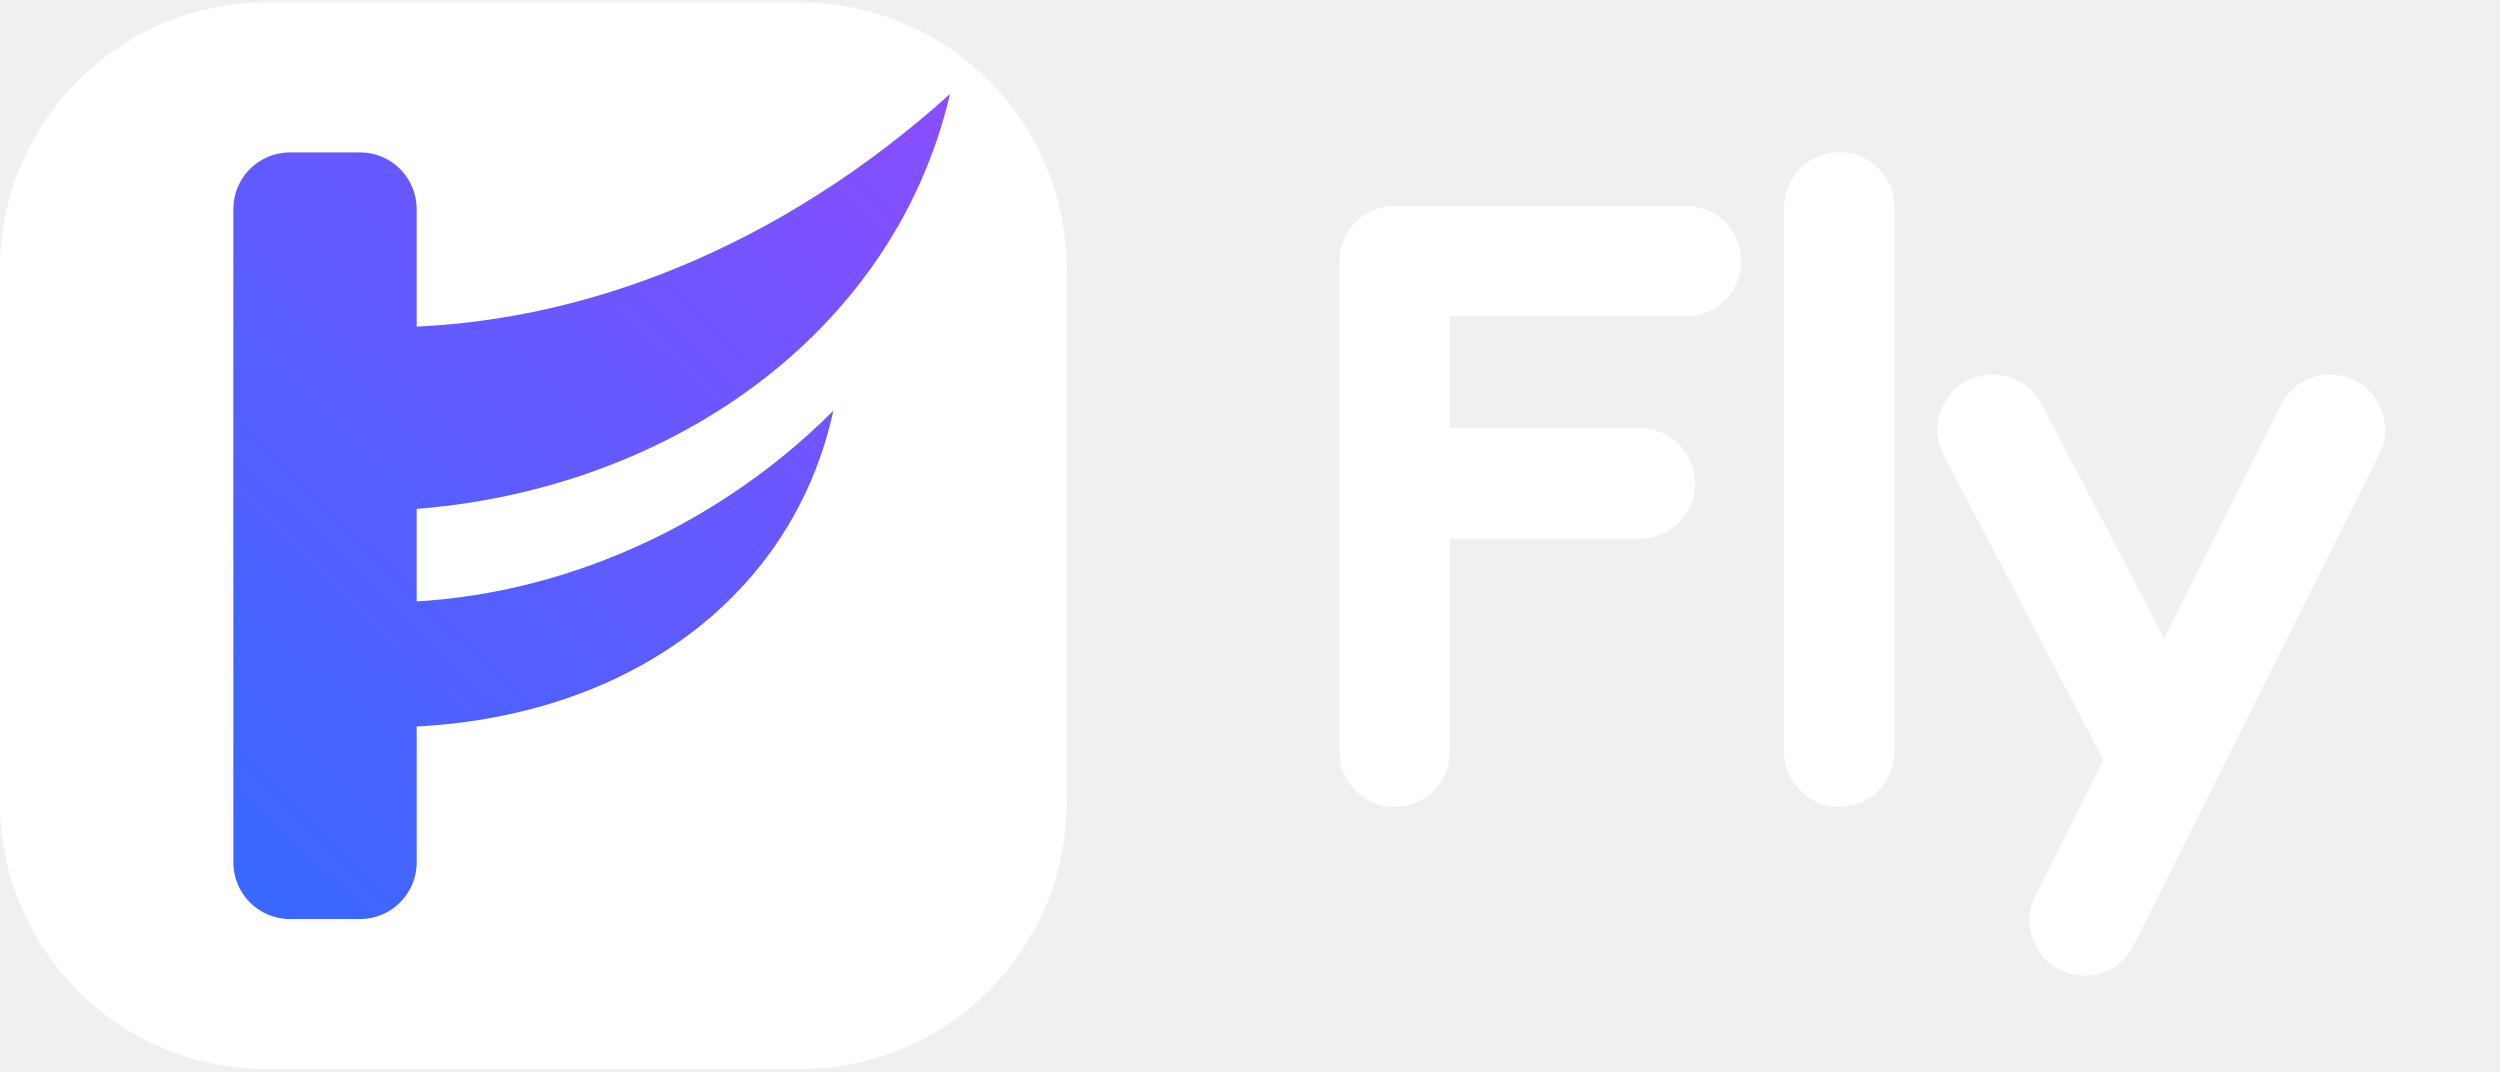
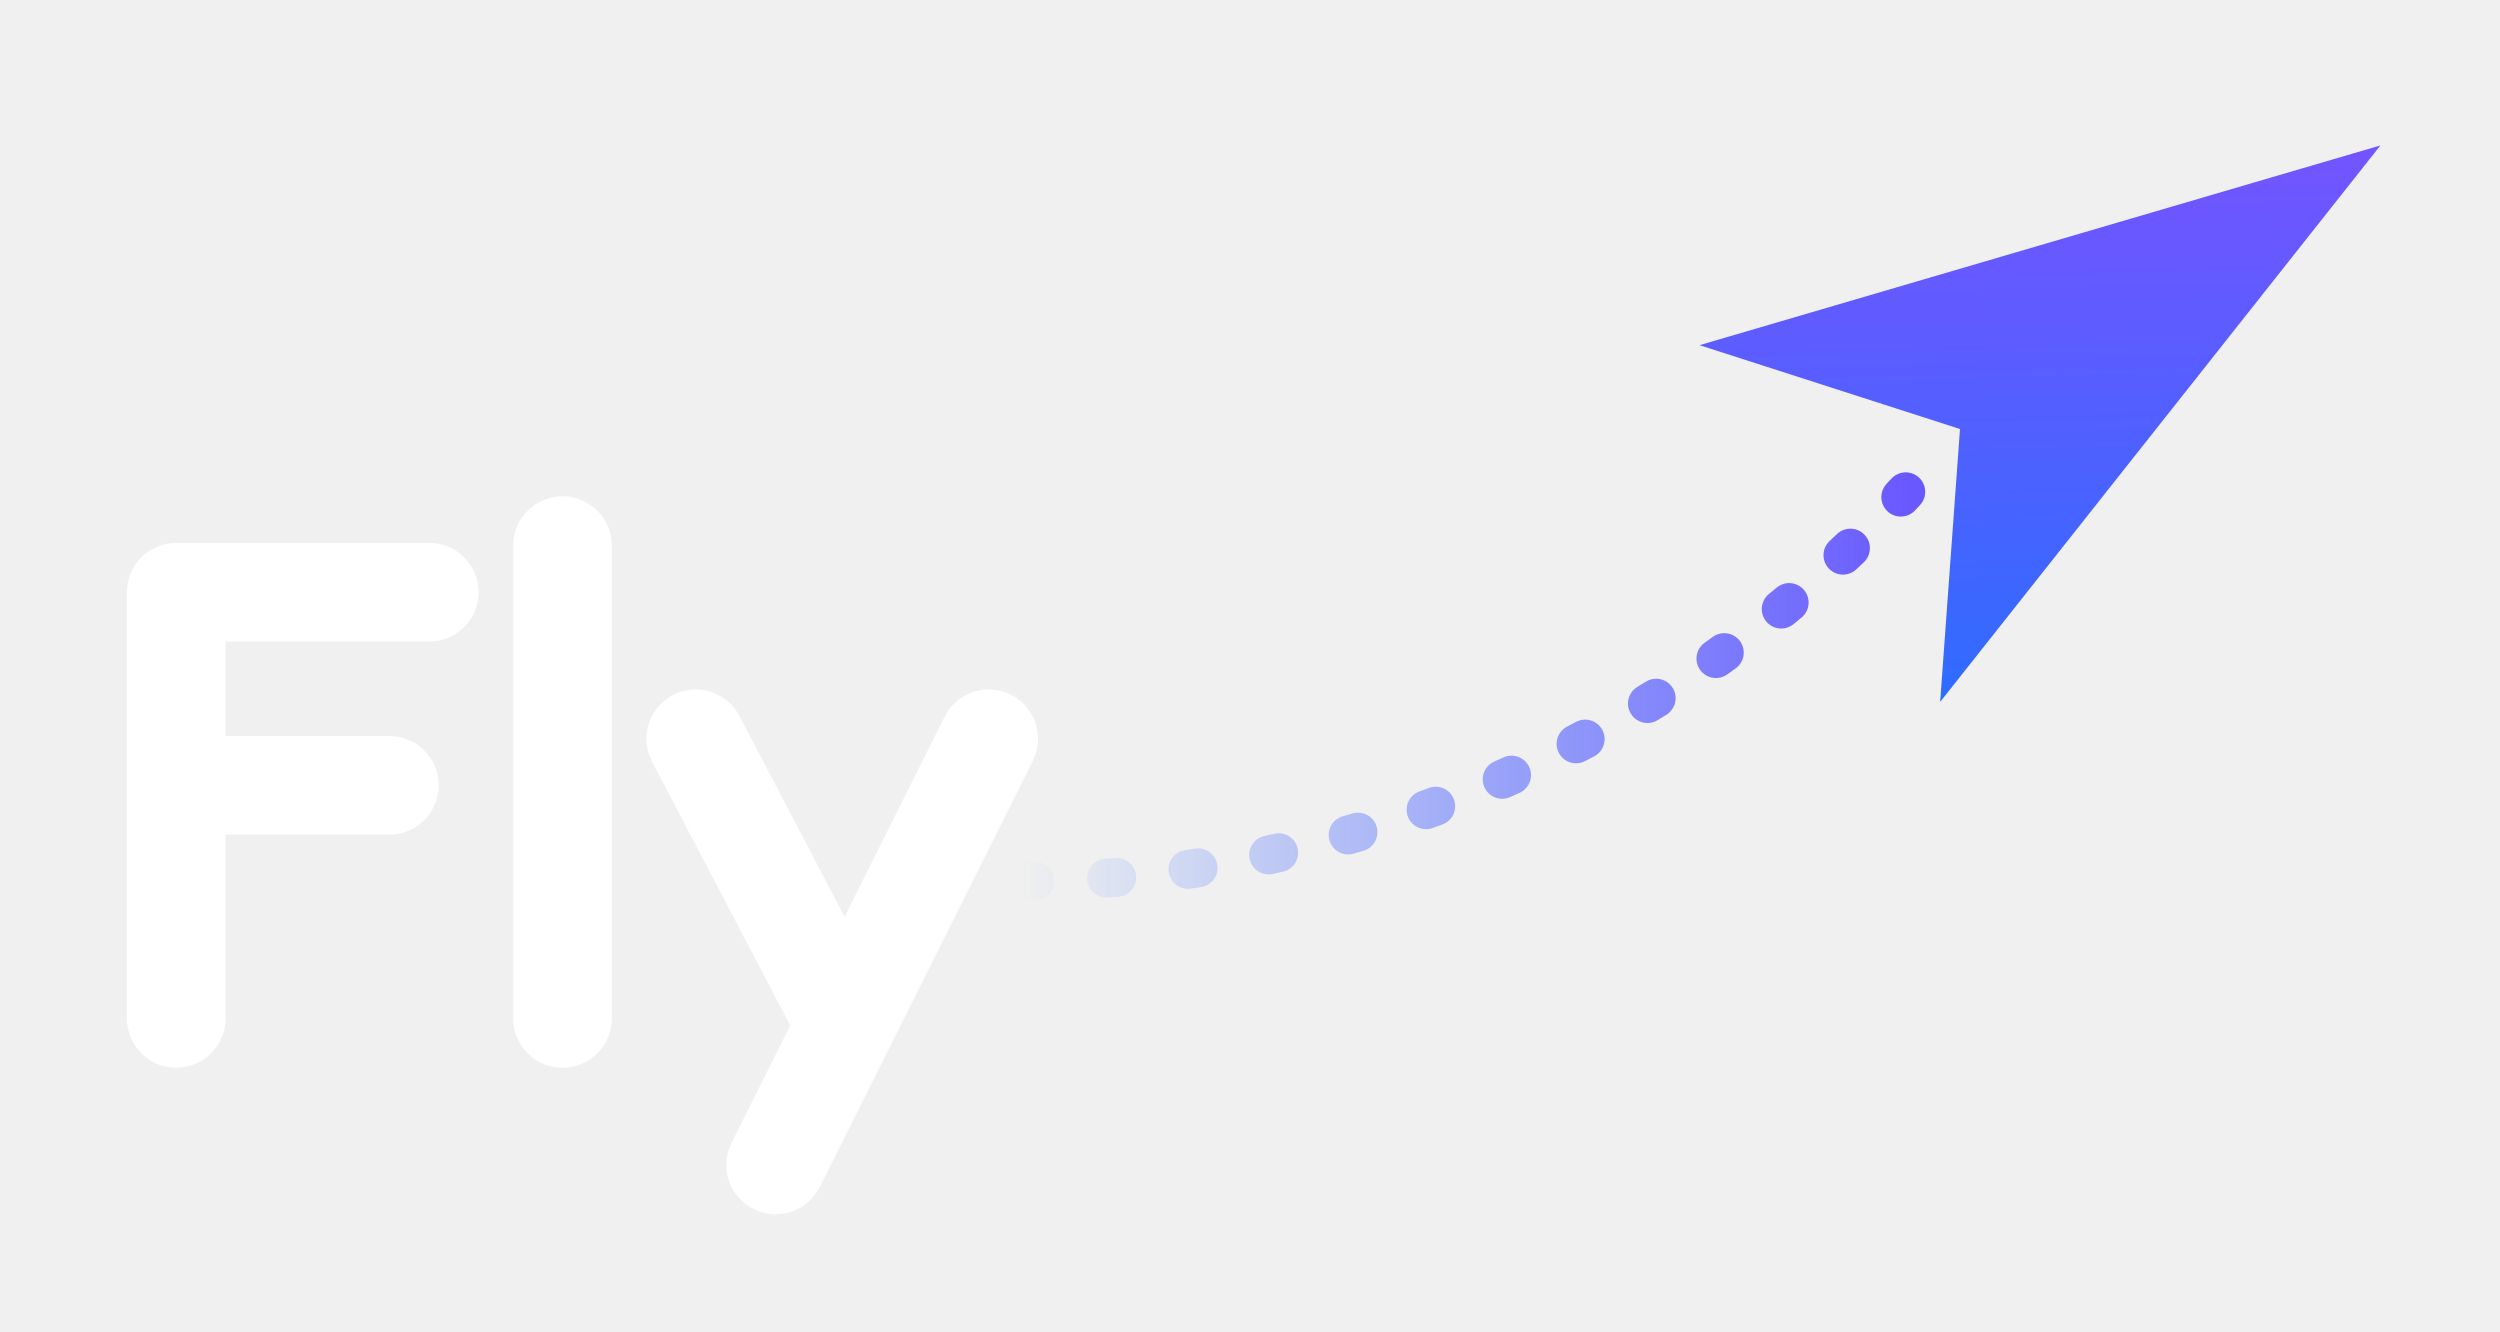
- <svg xmlns="http://www.w3.org/2000/svg" viewBox="0 0 150 64" width="420" height="180">
+ <svg xmlns="http://www.w3.org/2000/svg" viewBox="0 0 244 130" width="976" height="520">
  <defs>
-     <linearGradient id="fly-g" x1="8" y1="58" x2="58" y2="6" gradientUnits="userSpaceOnUse">
+     <linearGradient id="gw" x1="0" y1="1" x2="1" y2="0">
      <stop offset="0" stop-color="#2f6bff" />
      <stop offset="1" stop-color="#8a4dff" />
    </linearGradient>
+     <linearGradient id="gl" x1="0" y1="0" x2="1" y2="0">
+       <stop offset="0" stop-color="#2f6bff" stop-opacity="0" />
+       <stop offset="1" stop-color="#6a58ff" />
+     </linearGradient>
  </defs>
-   <g>
-     <rect width="64" height="64" rx="16" fill="#ffffff" />
-     <g fill="url(#fly-g)">
-       <rect x="14" y="9" width="11" height="46" rx="3.4" />
-       <path d="M23 19.5C35 19.5 47 14.5 57 5.5C53.5 20.500 39 30 23 30.500z" />
-       <path d="M23 36C32.500 36 42.500 32 50 24.500C47.500 36 37 43.500 23 43.500z" />
-     </g>
-   </g>
-   <g transform="translate(80 10) scale(0.92)" fill="none" stroke="#ffffff" stroke-width="7.2" stroke-linecap="round" stroke-linejoin="round">
-     <path d="M4 6V38M4 6H23M4 20.500H20" />
-     <path d="M33 2.500V38" />
+   <g transform="translate(12 50) scale(1.3)" fill="none" stroke="#ffffff" stroke-width="7.4" stroke-linecap="round" stroke-linejoin="round">
+     <path d="M4 6V38M4 6H23M4 20.5H20" />
+     <path d="M33 2.5V38" />
    <path d="M43 17L54 38" />
    <path d="M65 17L49 49" />
  </g>
+   <path d="M100 86C132 86 164 72 186 48" fill="none" stroke="url(#gl)" stroke-width="3.8" stroke-linecap="round" stroke-dasharray="1 7" />
+   <g transform="translate(200 36) rotate(-34) scale(1.5)">
+     <path d="M26 0L-18 -14L-7 0L-18 14z" fill="url(#gw)" />
+   </g>
</svg>
